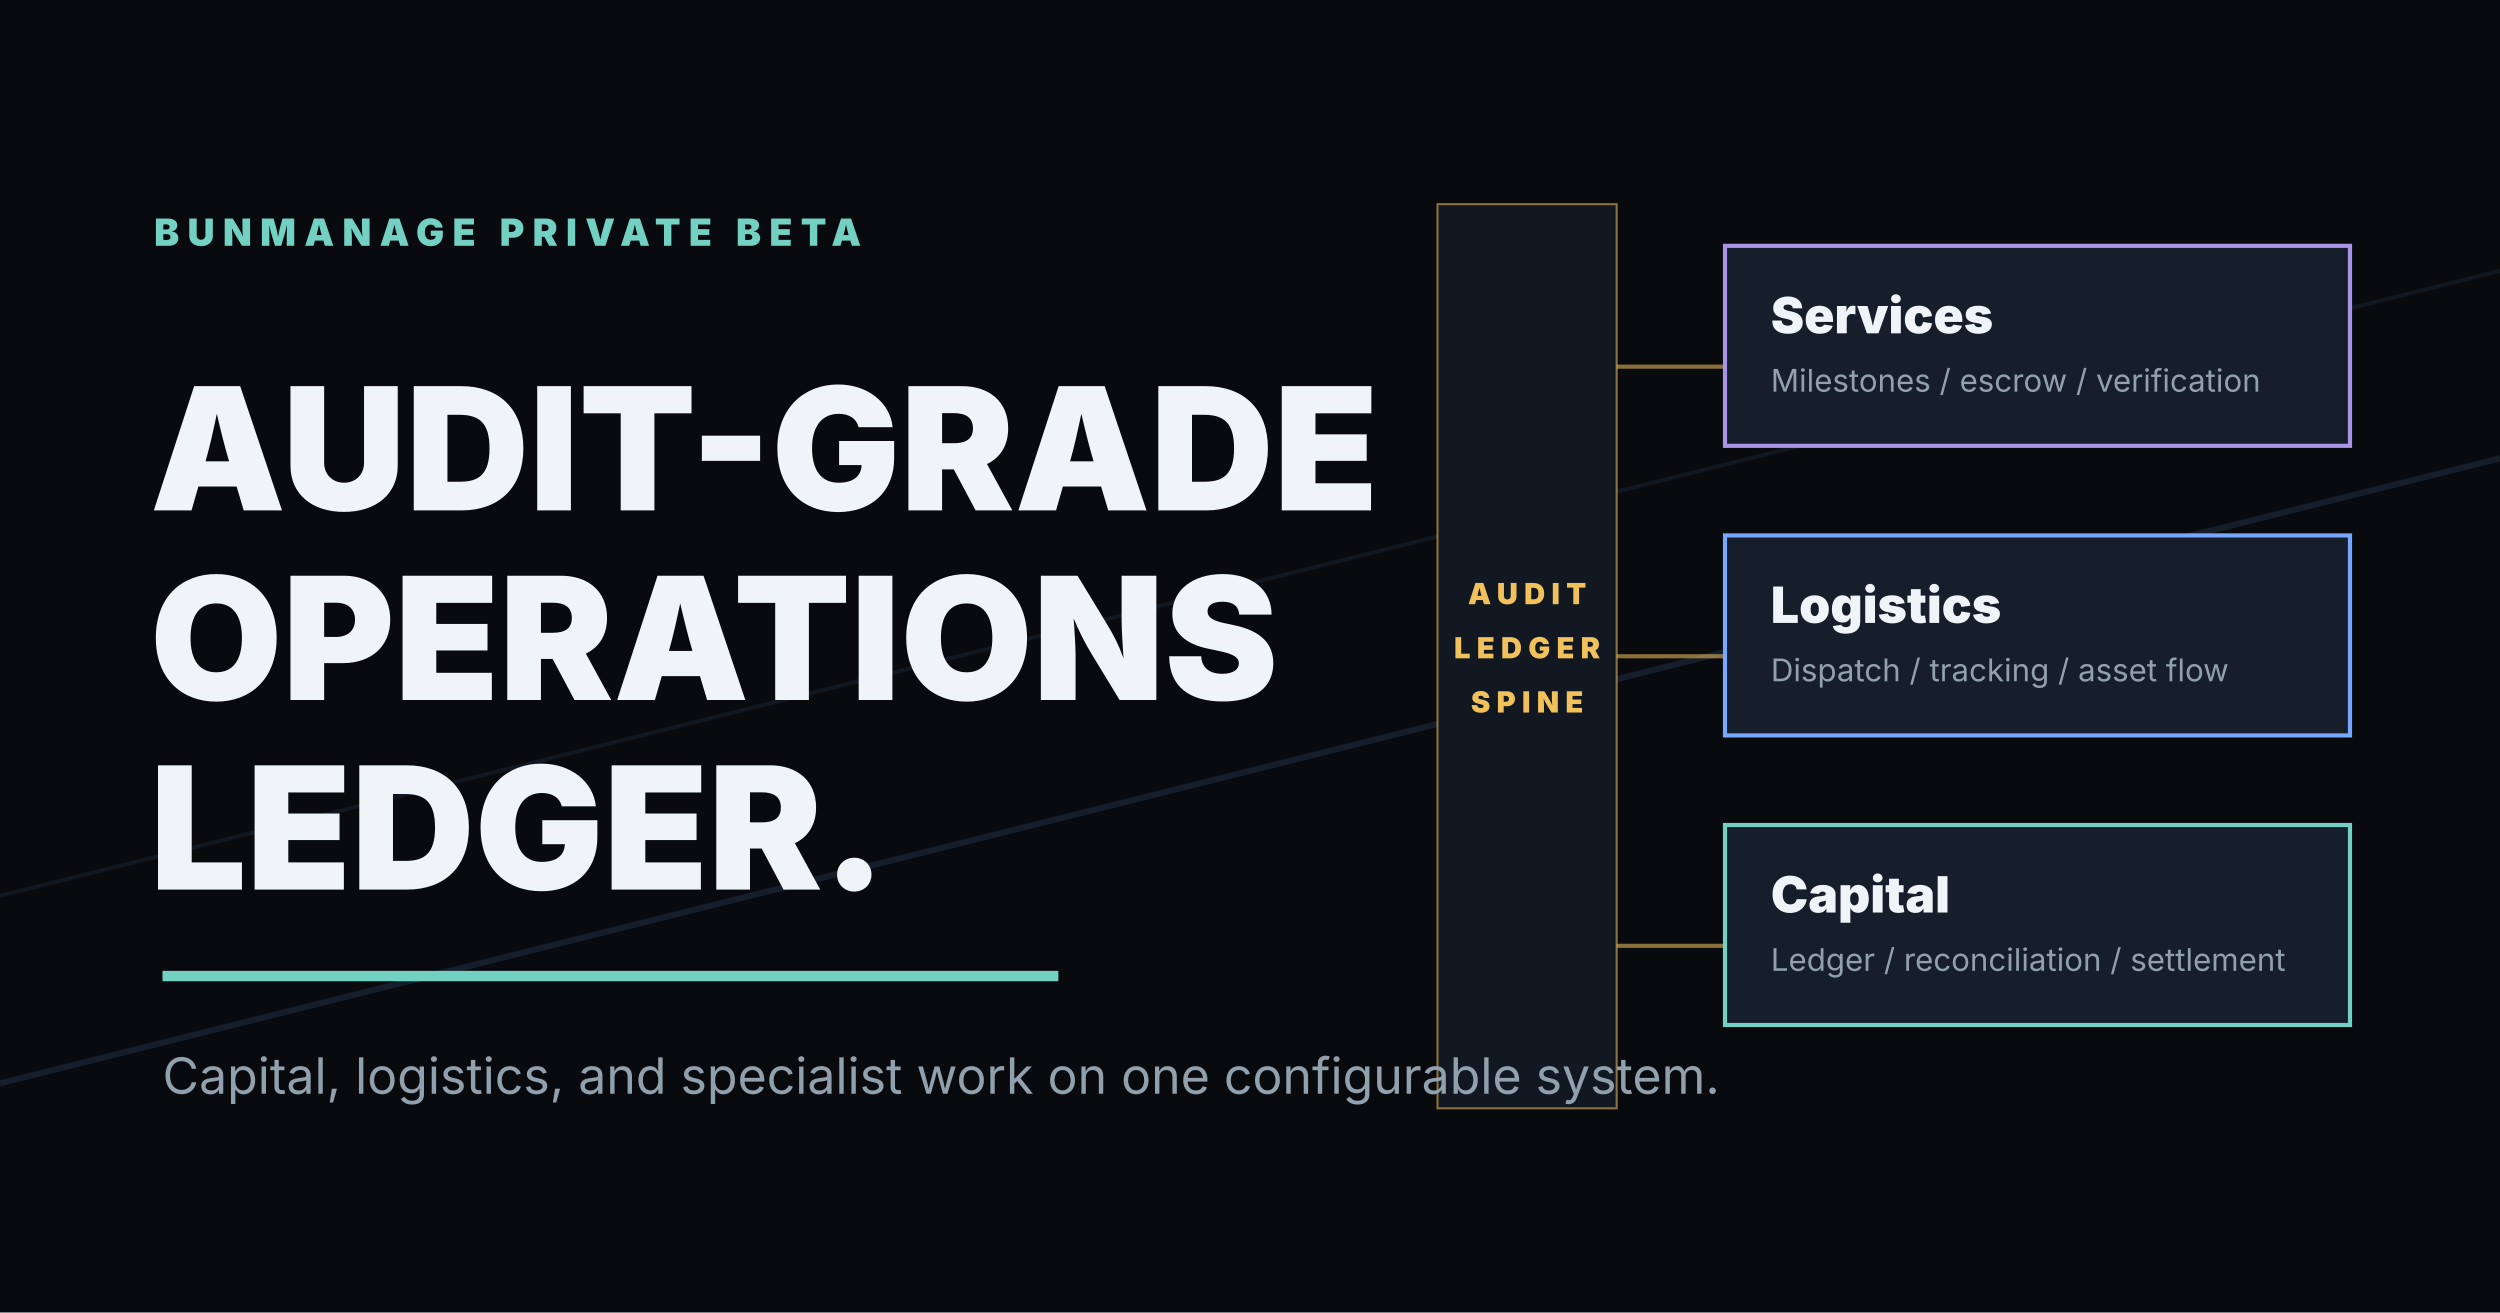
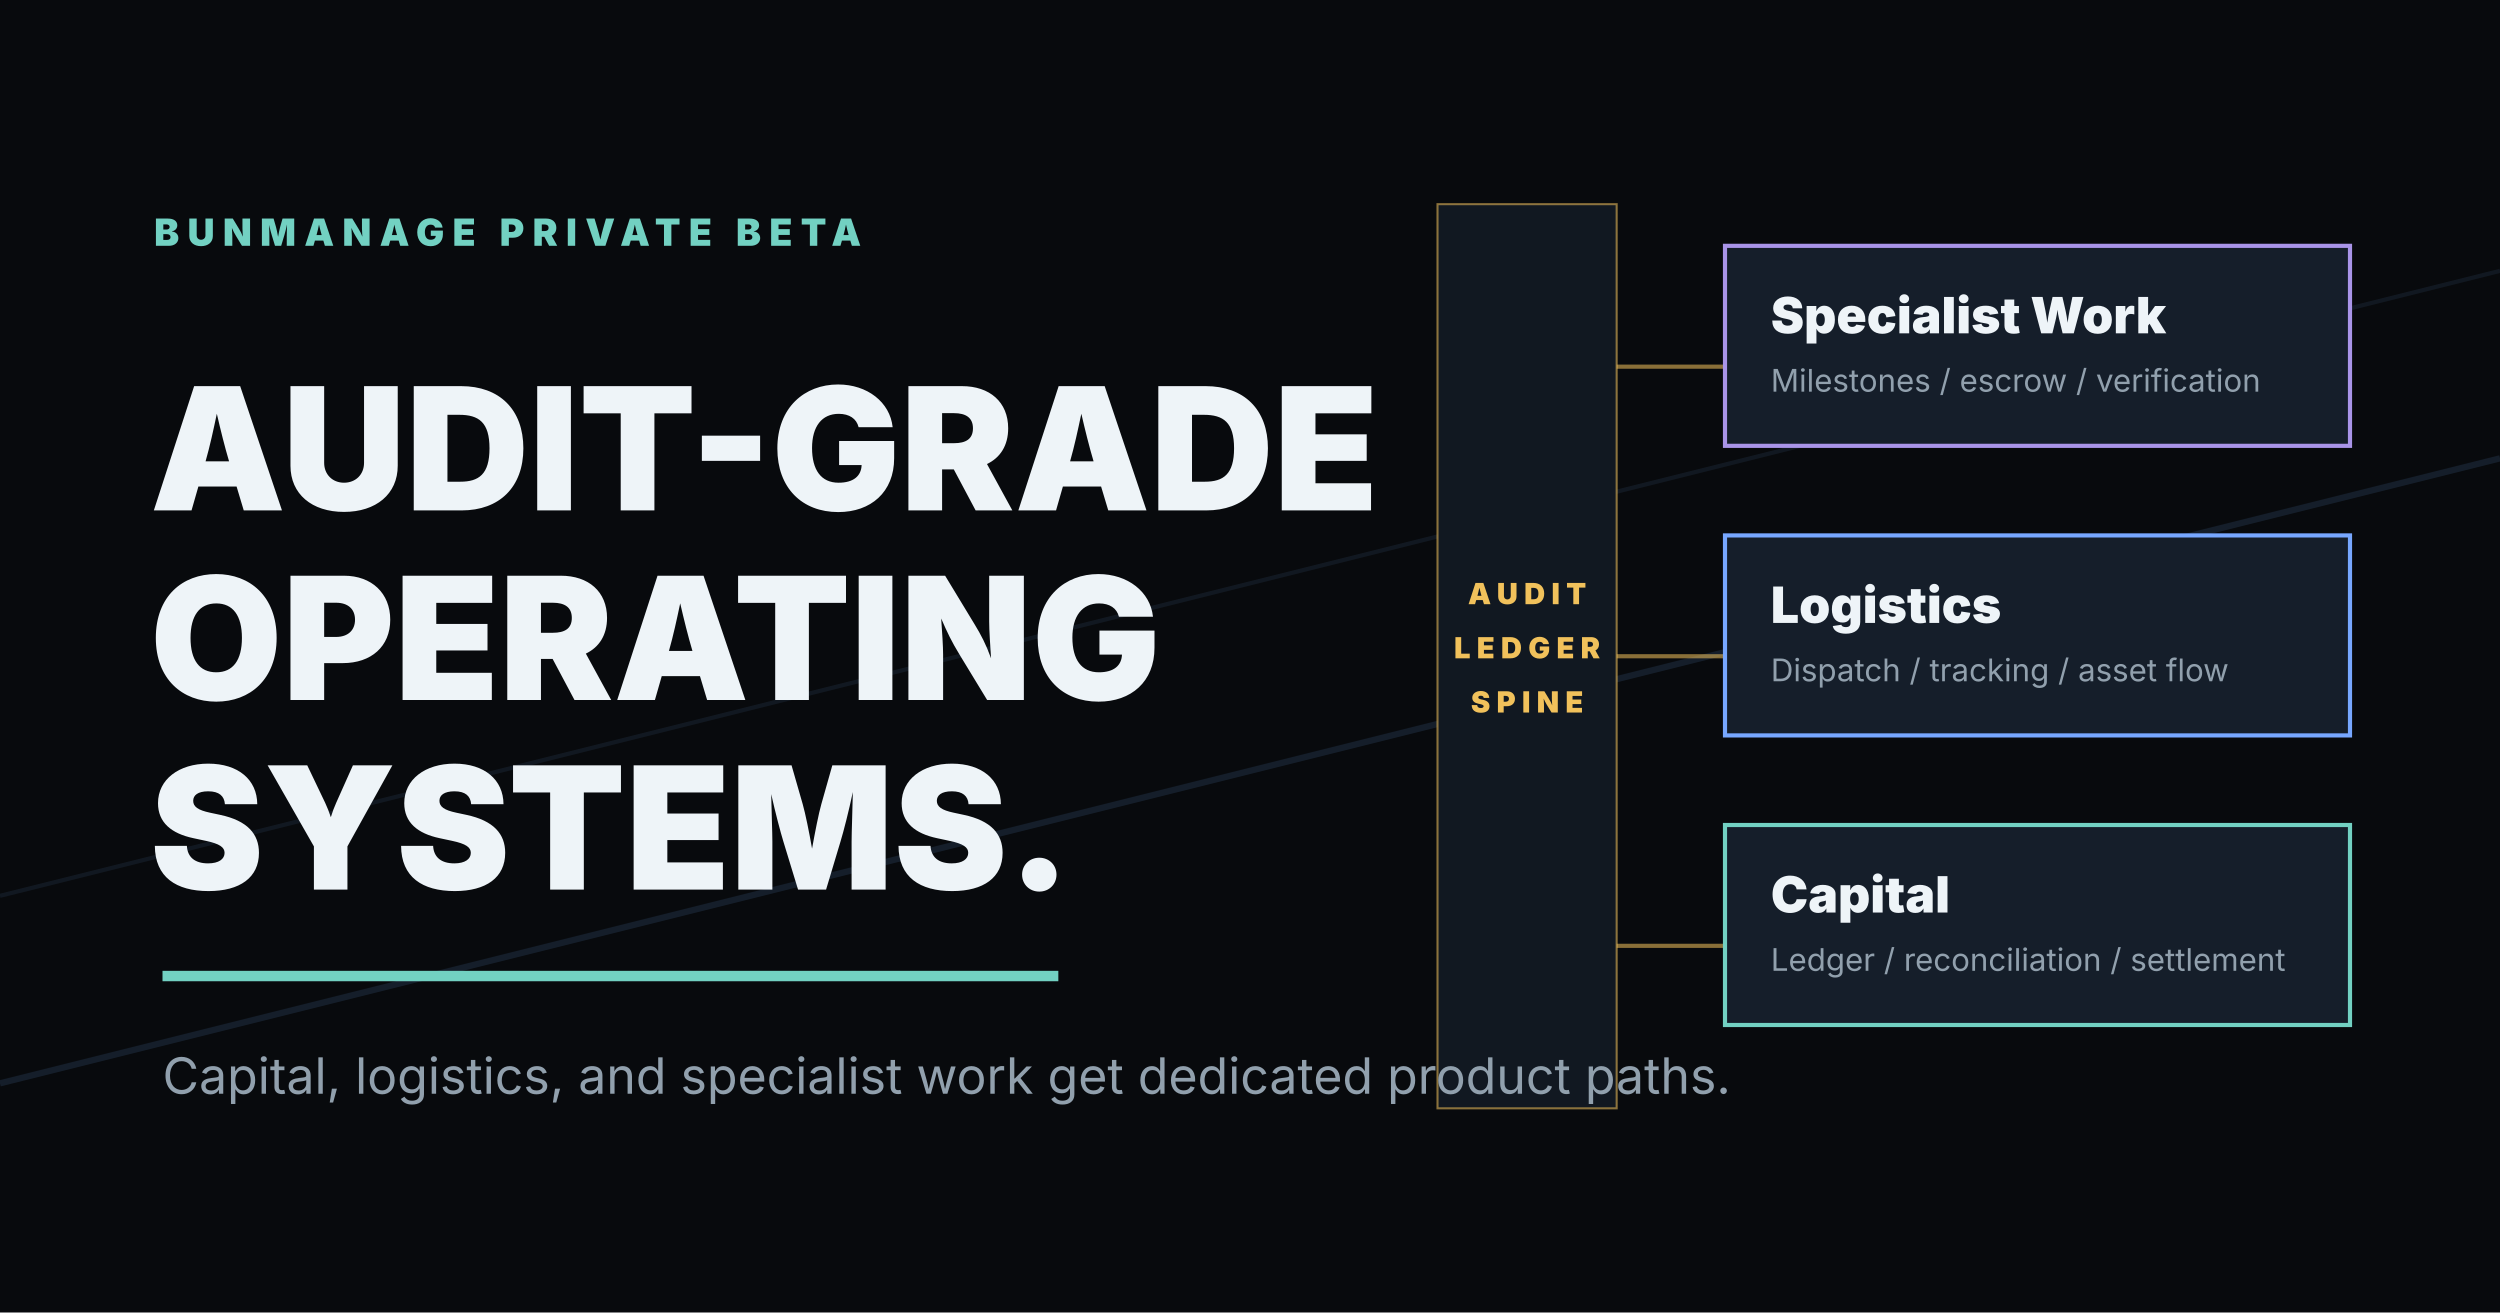
<svg xmlns="http://www.w3.org/2000/svg" width="1200" height="630" viewBox="0 0 1200 630" role="img" aria-labelledby="title desc">
  <rect width="1200" height="630" fill="#080a0d" />
  <path d="M0 520 L1200 220" stroke="#151e2a" stroke-width="3" />
  <path d="M0 430 L1200 130" stroke="#111821" stroke-width="2" />
  <g transform="translate(690 98)">
    <rect x="0" y="0" width="86" height="434" fill="#111821" stroke="#f1c15b" stroke-opacity=".55" />
    <text x="43" y="192" fill="#f1c15b" font-family="Inter, Arial, sans-serif" font-size="14" font-weight="900" text-anchor="middle" letter-spacing="3">AUDIT</text>
    <text x="43" y="218" fill="#f1c15b" font-family="Inter, Arial, sans-serif" font-size="14" font-weight="900" text-anchor="middle" letter-spacing="3">LEDGER</text>
    <text x="43" y="244" fill="#f1c15b" font-family="Inter, Arial, sans-serif" font-size="14" font-weight="900" text-anchor="middle" letter-spacing="3">SPINE</text>
    <line x1="86" y1="78" x2="138" y2="78" stroke="#f1c15b" stroke-opacity=".55" stroke-width="2" />
    <line x1="86" y1="217" x2="138" y2="217" stroke="#f1c15b" stroke-opacity=".55" stroke-width="2" />
    <line x1="86" y1="356" x2="138" y2="356" stroke="#f1c15b" stroke-opacity=".55" stroke-width="2" />
    <rect x="138" y="20" width="300" height="96" fill="#151e2a" stroke="#a994e8" stroke-width="2" />
    <rect x="138" y="159" width="300" height="96" fill="#151e2a" stroke="#77a7ff" stroke-width="2" />
    <rect x="138" y="298" width="300" height="96" fill="#151e2a" stroke="#72d1c2" stroke-width="2" />
-     <text x="160" y="62" fill="#eef4f8" font-family="Inter, Arial, sans-serif" font-size="24" font-weight="900">Services</text>
+     <text x="160" y="62" fill="#eef4f8" font-family="Inter, Arial, sans-serif" font-size="24" font-weight="900">Specialist Work</text>
    <text x="160" y="90" fill="#91a0ad" font-family="Inter, Arial, sans-serif" font-size="15">Milestones / escrow / verification</text>
    <text x="160" y="201" fill="#eef4f8" font-family="Inter, Arial, sans-serif" font-size="24" font-weight="900">Logistics</text>
    <text x="160" y="229" fill="#91a0ad" font-family="Inter, Arial, sans-serif" font-size="15">Dispatch / tracking / asset flow</text>
    <text x="160" y="340" fill="#eef4f8" font-family="Inter, Arial, sans-serif" font-size="24" font-weight="900">Capital</text>
    <text x="160" y="368" fill="#91a0ad" font-family="Inter, Arial, sans-serif" font-size="15">Ledger / reconciliation / settlement</text>
  </g>
  <text x="74" y="118" fill="#72d1c2" font-family="Inter, Arial, sans-serif" font-size="18" font-weight="900" letter-spacing="4">BUNMANAGE PRIVATE BETA</text>
  <text x="72" y="245" fill="#eef4f8" font-family="Inter, Arial, sans-serif" font-size="82" font-weight="900">AUDIT-GRADE</text>
-   <text x="72" y="336" fill="#eef4f8" font-family="Inter, Arial, sans-serif" font-size="82" font-weight="900">OPERATIONS</text>
-   <text x="72" y="427" fill="#eef4f8" font-family="Inter, Arial, sans-serif" font-size="82" font-weight="900">LEDGER.</text>
+   <text x="72" y="336" fill="#eef4f8" font-family="Inter, Arial, sans-serif" font-size="82" font-weight="900">OPERATING</text>
+   <text x="72" y="427" fill="#eef4f8" font-family="Inter, Arial, sans-serif" font-size="82" font-weight="900">SYSTEMS.</text>
  <rect x="78" y="466" width="430" height="5" fill="#72d1c2" />
-   <text x="78" y="525" fill="#91a0ad" font-family="Inter, Arial, sans-serif" font-size="24">Capital, logistics, and specialist work on one configurable system.</text>
+   <text x="78" y="525" fill="#91a0ad" font-family="Inter, Arial, sans-serif" font-size="24">Capital, logistics, and specialist work get dedicated product paths.</text>
</svg>
